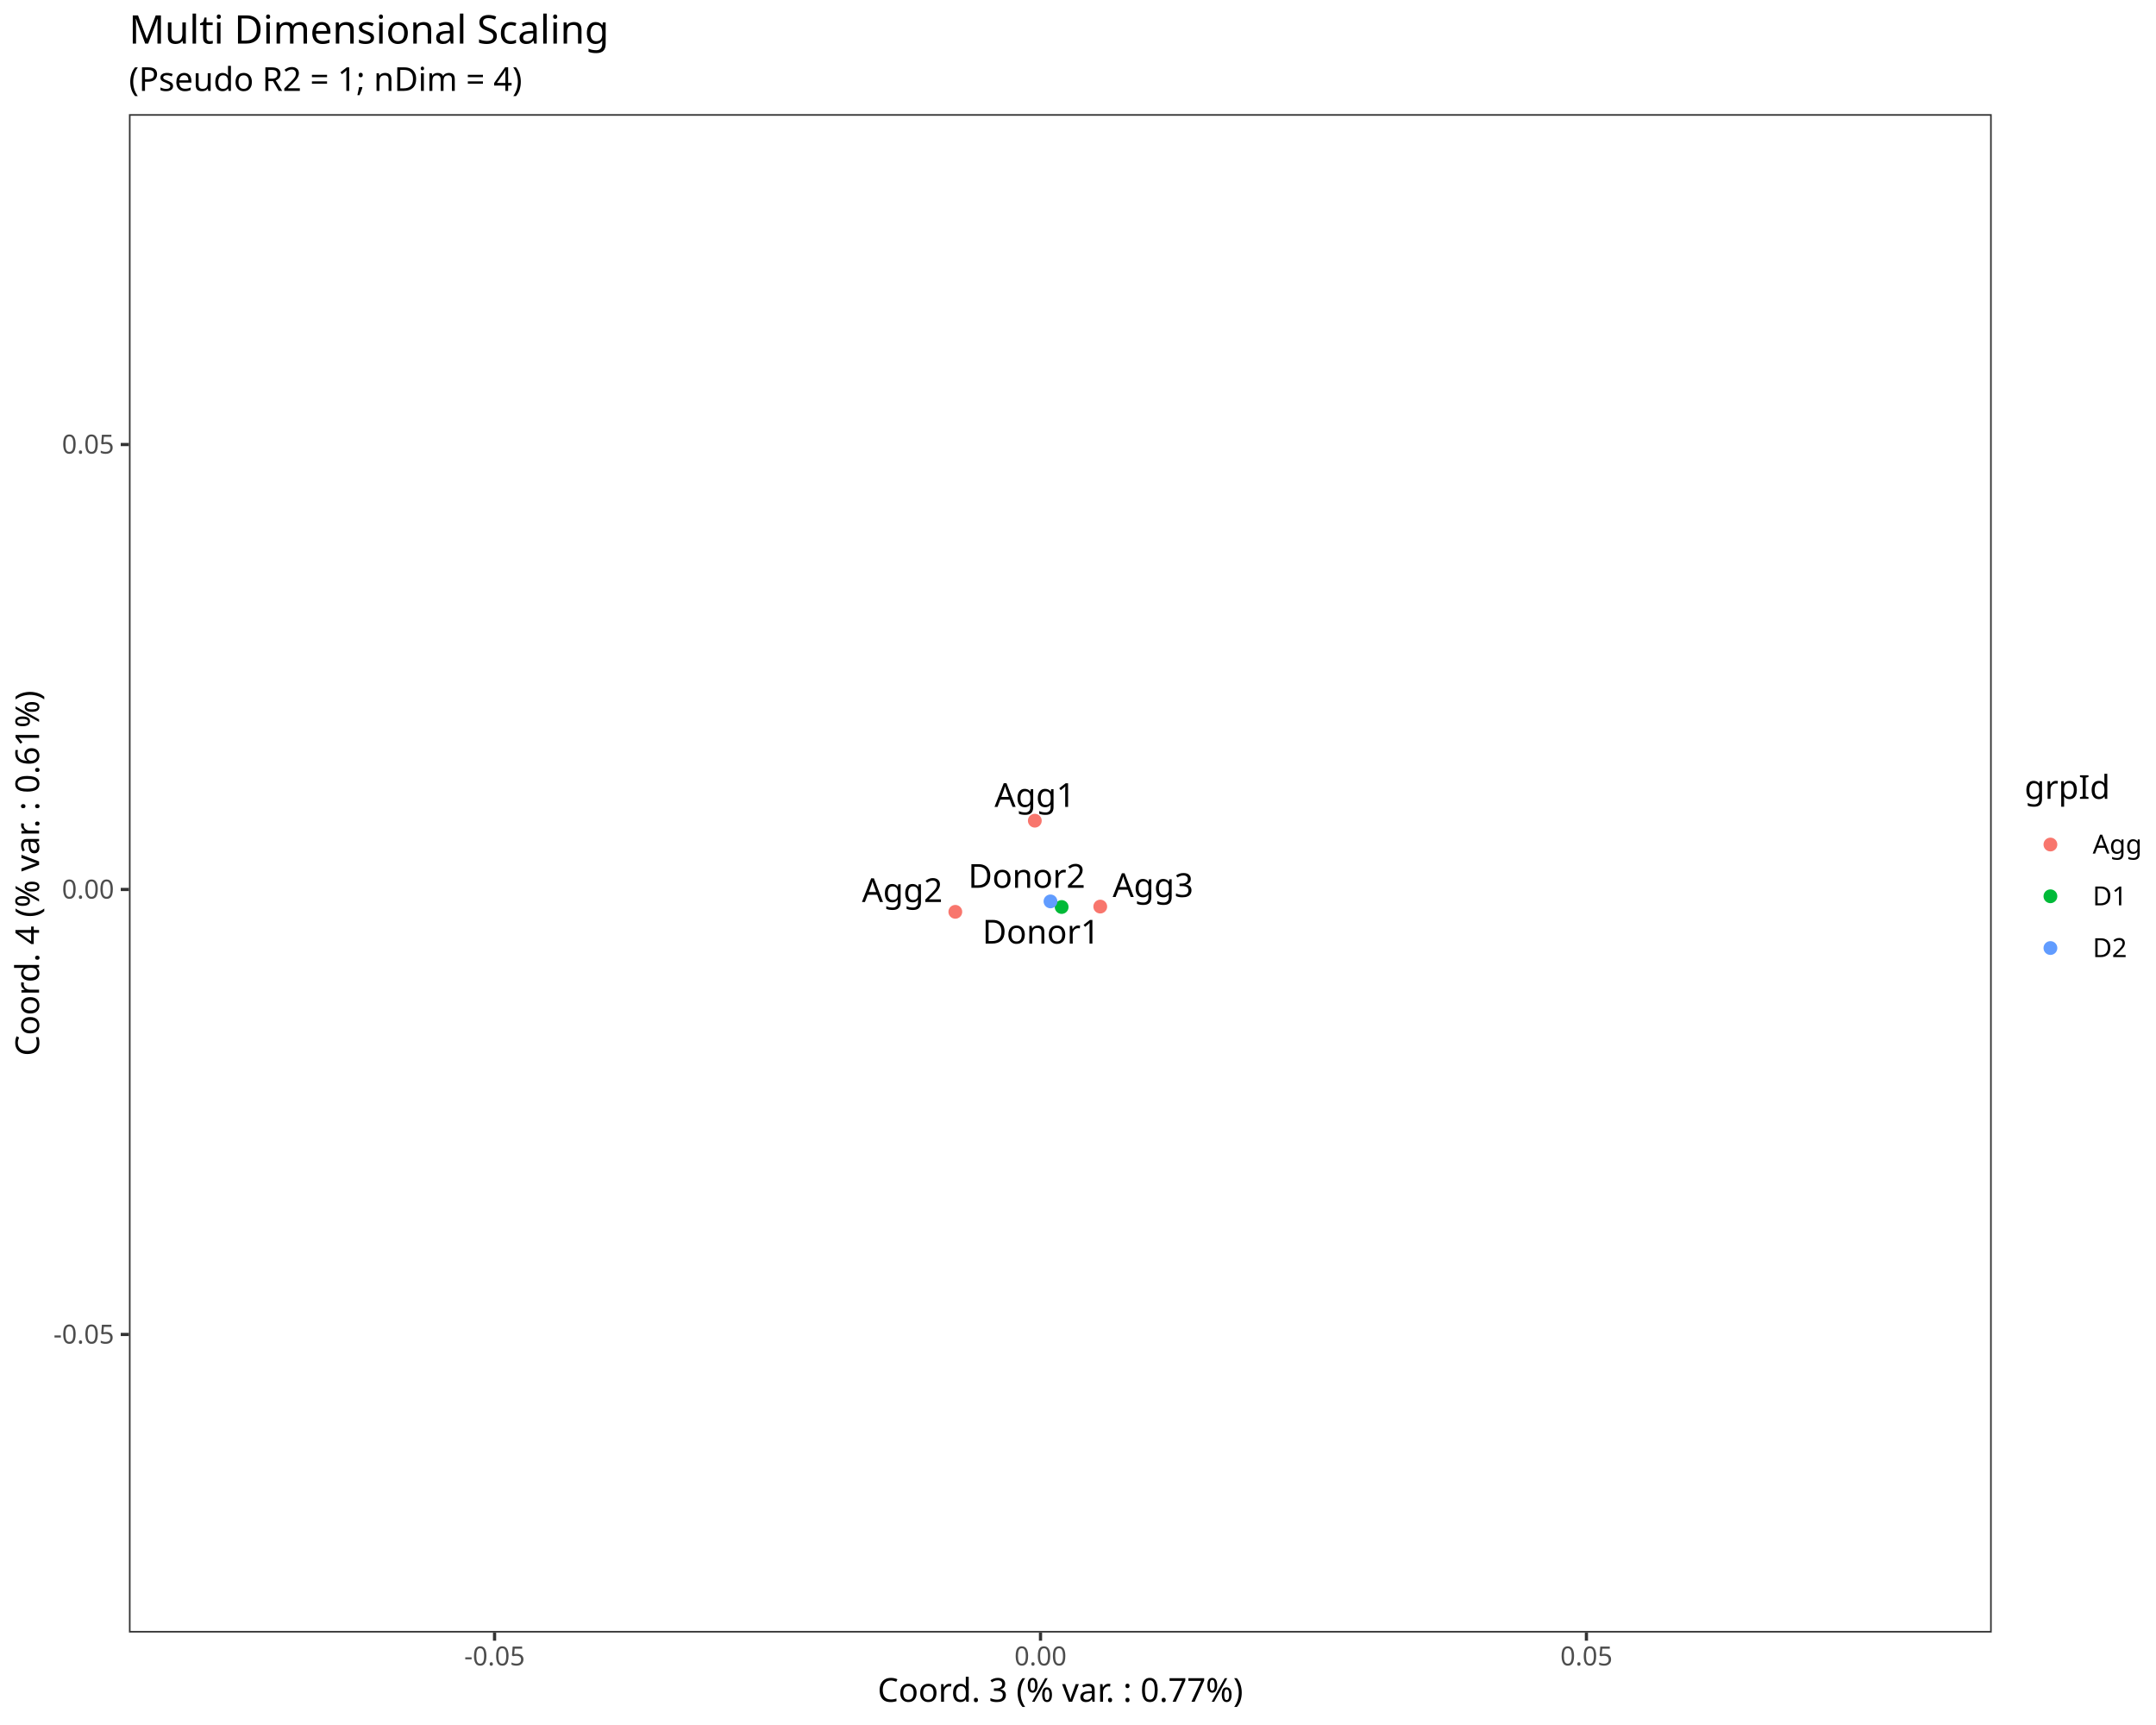
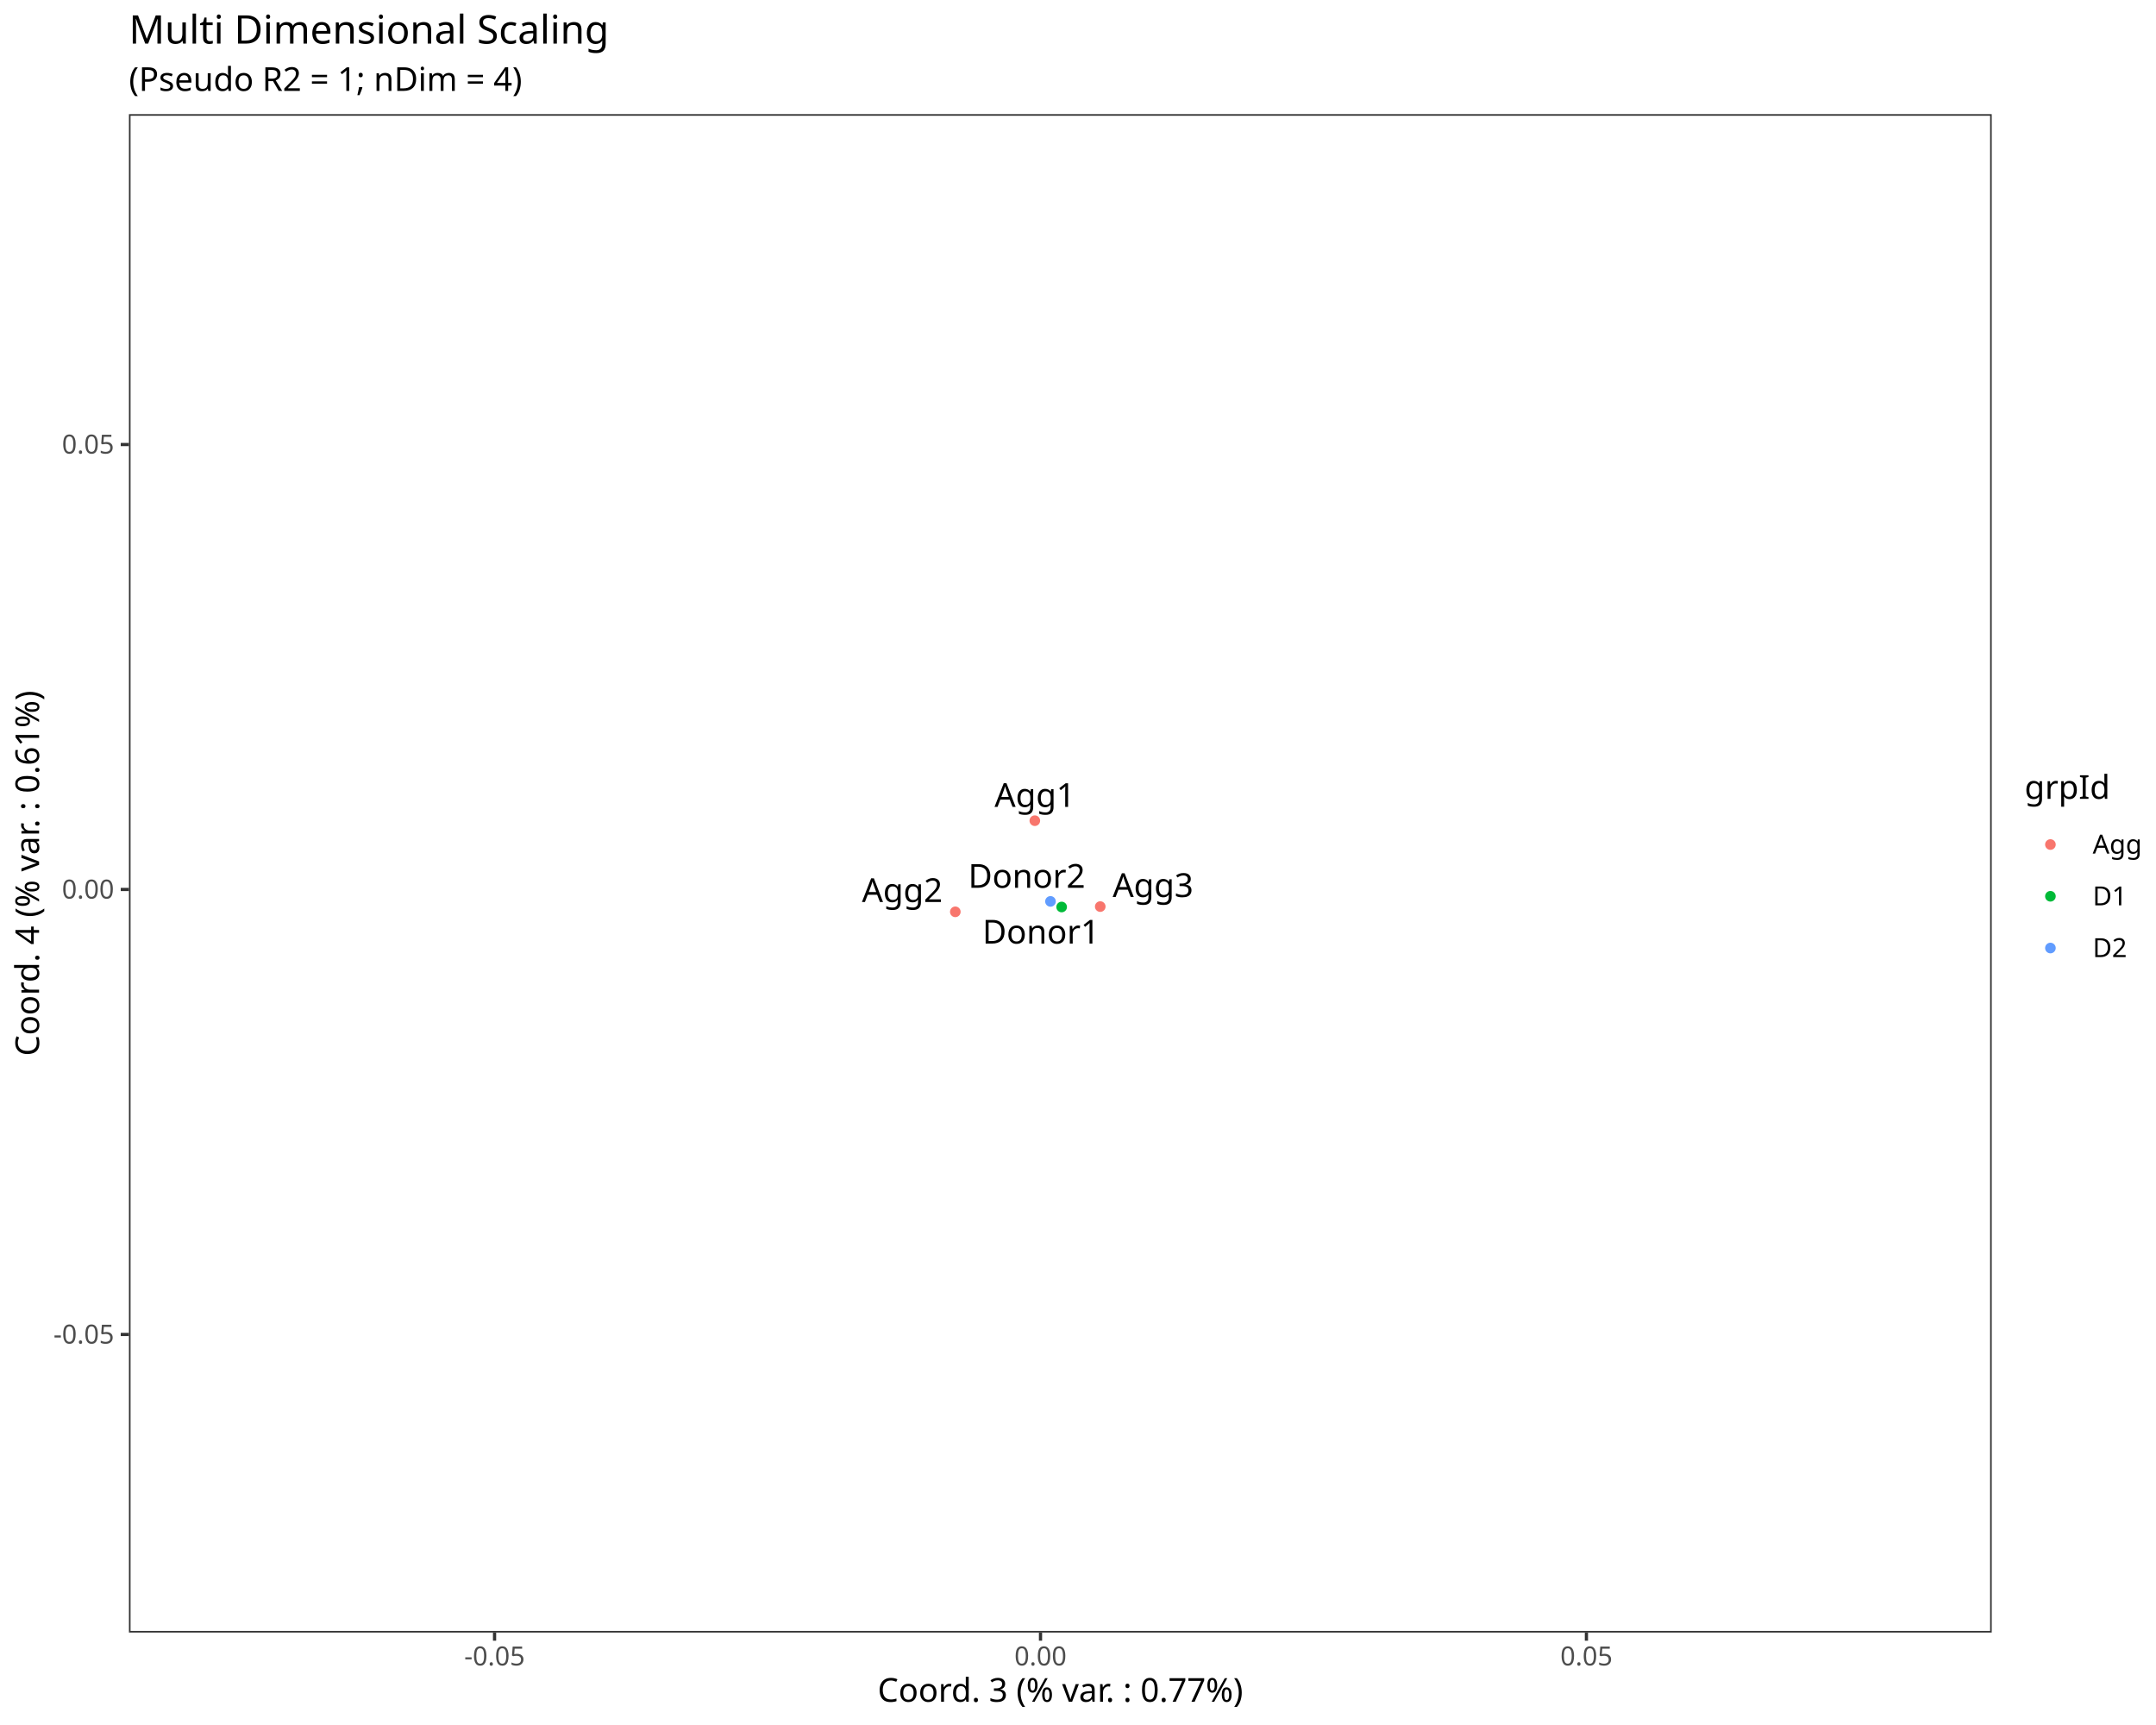
<svg xmlns="http://www.w3.org/2000/svg" class="svglite" data-engine-version="2.0" width="720.00pt" height="576.00pt" viewBox="0 0 720.00 576.00">
  <defs>
    <style type="text/css">
    .svglite line, .svglite polyline, .svglite polygon, .svglite path, .svglite rect, .svglite circle {
      fill: none;
      stroke: #000000;
      stroke-linecap: round;
      stroke-linejoin: round;
      stroke-miterlimit: 10.00;
    }
  </style>
  </defs>
  <rect width="100%" height="100%" style="stroke: none; fill: #FFFFFF;" />
  <defs>
    <clipPath id="cpMC4wMHw3MjAuMDB8MC4wMHw1NzYuMDA=">
      <rect x="0.00" y="0.00" width="720.00" height="576.00" />
    </clipPath>
  </defs>
  <g clip-path="url(#cpMC4wMHw3MjAuMDB8MC4wMHw1NzYuMDA=)">
    <rect x="0.00" y="0.00" width="720.00" height="576.00" style="stroke-width: 1.07; stroke: #FFFFFF; fill: #FFFFFF;" />
  </g>
  <defs>
    <clipPath id="cpNDMuMDZ8NjY1LjE0fDM4LjEyfDU0NS4xMQ==">
      <rect x="43.06" y="38.12" width="622.08" height="507.00" />
    </clipPath>
  </defs>
  <g clip-path="url(#cpNDMuMDZ8NjY1LjE0fDM4LjEyfDU0NS4xMQ==)">
    <rect x="43.06" y="38.12" width="622.08" height="507.00" style="stroke-width: 1.07; stroke: none; fill: #FFFFFF;" />
-     <circle cx="354.54" cy="302.86" r="1.95" style="stroke-width: 0.71; stroke: #00BA38; fill: #00BA38;" />
-     <circle cx="350.81" cy="300.99" r="1.95" style="stroke-width: 0.71; stroke: #619CFF; fill: #619CFF;" />
-     <circle cx="345.58" cy="274.04" r="1.95" style="stroke-width: 0.71; stroke: #F8766D; fill: #F8766D;" />
-     <circle cx="319.03" cy="304.47" r="1.95" style="stroke-width: 0.71; stroke: #F8766D; fill: #F8766D;" />
-     <circle cx="367.43" cy="302.72" r="1.95" style="stroke-width: 0.71; stroke: #F8766D; fill: #F8766D;" />
+     <circle cx="354.54" cy="302.86" r="1.42" style="stroke-width: 0.71; stroke: #00BA38; fill: #00BA38;" />
+     <circle cx="350.81" cy="300.99" r="1.42" style="stroke-width: 0.71; stroke: #619CFF; fill: #619CFF;" />
+     <circle cx="345.58" cy="274.04" r="1.42" style="stroke-width: 0.71; stroke: #F8766D; fill: #F8766D;" />
+     <circle cx="319.03" cy="304.47" r="1.42" style="stroke-width: 0.71; stroke: #F8766D; fill: #F8766D;" />
+     <circle cx="367.43" cy="302.72" r="1.42" style="stroke-width: 0.71; stroke: #F8766D; fill: #F8766D;" />
    <text x="347.64" y="315.07" text-anchor="middle" style="font-size: 11.04px; font-family: sans;" textLength="36.21px" lengthAdjust="spacingAndGlyphs">Donor1</text>
    <text x="342.88" y="296.45" text-anchor="middle" style="font-size: 11.04px; font-family: sans;" textLength="36.21px" lengthAdjust="spacingAndGlyphs">Donor2</text>
    <text x="345.60" y="269.44" text-anchor="middle" style="font-size: 11.04px; font-family: sans;" textLength="25.79px" lengthAdjust="spacingAndGlyphs">Agg1</text>
    <text x="301.32" y="301.20" text-anchor="middle" style="font-size: 11.04px; font-family: sans;" textLength="25.79px" lengthAdjust="spacingAndGlyphs">Agg2</text>
    <text x="385.05" y="299.52" text-anchor="middle" style="font-size: 11.04px; font-family: sans;" textLength="25.79px" lengthAdjust="spacingAndGlyphs">Agg3</text>
    <rect x="43.06" y="38.12" width="622.08" height="507.00" style="stroke-width: 1.07; stroke: #333333;" />
  </g>
  <g clip-path="url(#cpMC4wMHw3MjAuMDB8MC4wMHw1NzYuMDA=)">
    <text x="38.13" y="448.63" text-anchor="end" style="font-size: 8.80px; fill: #4D4D4D; font-family: sans;" textLength="20.06px" lengthAdjust="spacingAndGlyphs">-0.05</text>
    <text x="38.13" y="300.04" text-anchor="end" style="font-size: 8.80px; fill: #4D4D4D; font-family: sans;" textLength="17.13px" lengthAdjust="spacingAndGlyphs">0.00</text>
    <text x="38.13" y="151.45" text-anchor="end" style="font-size: 8.80px; fill: #4D4D4D; font-family: sans;" textLength="17.13px" lengthAdjust="spacingAndGlyphs">0.05</text>
    <polyline points="40.32,445.60 43.06,445.60 " style="stroke-width: 1.07; stroke: #333333; stroke-linecap: butt;" />
    <polyline points="40.32,297.01 43.06,297.01 " style="stroke-width: 1.07; stroke: #333333; stroke-linecap: butt;" />
    <polyline points="40.32,148.43 43.06,148.43 " style="stroke-width: 1.07; stroke: #333333; stroke-linecap: butt;" />
    <polyline points="165.16,547.85 165.16,545.11 " style="stroke-width: 1.07; stroke: #333333; stroke-linecap: butt;" />
    <polyline points="347.48,547.85 347.48,545.11 " style="stroke-width: 1.07; stroke: #333333; stroke-linecap: butt;" />
    <polyline points="529.79,547.85 529.79,545.11 " style="stroke-width: 1.07; stroke: #333333; stroke-linecap: butt;" />
    <text x="165.16" y="556.10" text-anchor="middle" style="font-size: 8.80px; fill: #4D4D4D; font-family: sans;" textLength="20.06px" lengthAdjust="spacingAndGlyphs">-0.05</text>
    <text x="347.48" y="556.10" text-anchor="middle" style="font-size: 8.80px; fill: #4D4D4D; font-family: sans;" textLength="17.13px" lengthAdjust="spacingAndGlyphs">0.00</text>
    <text x="529.79" y="556.10" text-anchor="middle" style="font-size: 8.80px; fill: #4D4D4D; font-family: sans;" textLength="17.13px" lengthAdjust="spacingAndGlyphs">0.05</text>
    <text x="354.10" y="568.24" text-anchor="middle" style="font-size: 11.00px; font-family: sans;" textLength="124.11px" lengthAdjust="spacingAndGlyphs">Coord. 3 (% var. : 0.77%)</text>
    <text transform="translate(13.05,291.61) rotate(-90)" text-anchor="middle" style="font-size: 11.00px; font-family: sans;" textLength="124.11px" lengthAdjust="spacingAndGlyphs">Coord. 4 (% var. : 0.61%)</text>
    <rect x="676.10" y="258.03" width="38.42" height="67.17" style="stroke-width: 1.07; stroke: none; fill: #FFFFFF;" />
    <text x="676.10" y="266.74" style="font-size: 11.00px; font-family: sans;" textLength="25.07px" lengthAdjust="spacingAndGlyphs">grpId</text>
    <rect x="676.10" y="273.36" width="17.28" height="17.28" style="stroke-width: 1.07; stroke: none; fill: #FFFFFF;" />
-     <circle cx="684.74" cy="282.00" r="1.95" style="stroke-width: 0.71; stroke: #F8766D; fill: #F8766D;" />
+     <circle cx="684.74" cy="282.00" r="1.42" style="stroke-width: 0.71; stroke: #F8766D; fill: #F8766D;" />
    <rect x="676.10" y="290.64" width="17.28" height="17.28" style="stroke-width: 1.07; stroke: none; fill: #FFFFFF;" />
-     <circle cx="684.74" cy="299.28" r="1.95" style="stroke-width: 0.71; stroke: #00BA38; fill: #00BA38;" />
+     <circle cx="684.74" cy="299.28" r="1.42" style="stroke-width: 0.71; stroke: #00BA38; fill: #00BA38;" />
    <rect x="676.10" y="307.92" width="17.28" height="17.28" style="stroke-width: 1.07; stroke: none; fill: #FFFFFF;" />
-     <circle cx="684.74" cy="316.56" r="1.95" style="stroke-width: 0.71; stroke: #619CFF; fill: #619CFF;" />
+     <circle cx="684.74" cy="316.56" r="1.42" style="stroke-width: 0.71; stroke: #619CFF; fill: #619CFF;" />
    <text x="698.86" y="285.03" style="font-size: 8.80px; font-family: sans;" textLength="15.66px" lengthAdjust="spacingAndGlyphs">Agg</text>
    <text x="698.86" y="302.31" style="font-size: 8.80px; font-family: sans;" textLength="11.25px" lengthAdjust="spacingAndGlyphs">D1</text>
    <text x="698.86" y="319.59" style="font-size: 8.80px; font-family: sans;" textLength="11.25px" lengthAdjust="spacingAndGlyphs">D2</text>
    <text x="43.06" y="30.35" style="font-size: 11.00px; font-family: sans;" textLength="130.86px" lengthAdjust="spacingAndGlyphs">(Pseudo R2 = 1; nDim = 4)</text>
    <text x="43.06" y="14.56" style="font-size: 13.20px; font-family: sans;" textLength="151.15px" lengthAdjust="spacingAndGlyphs">Multi Dimensional Scaling</text>
  </g>
</svg>
